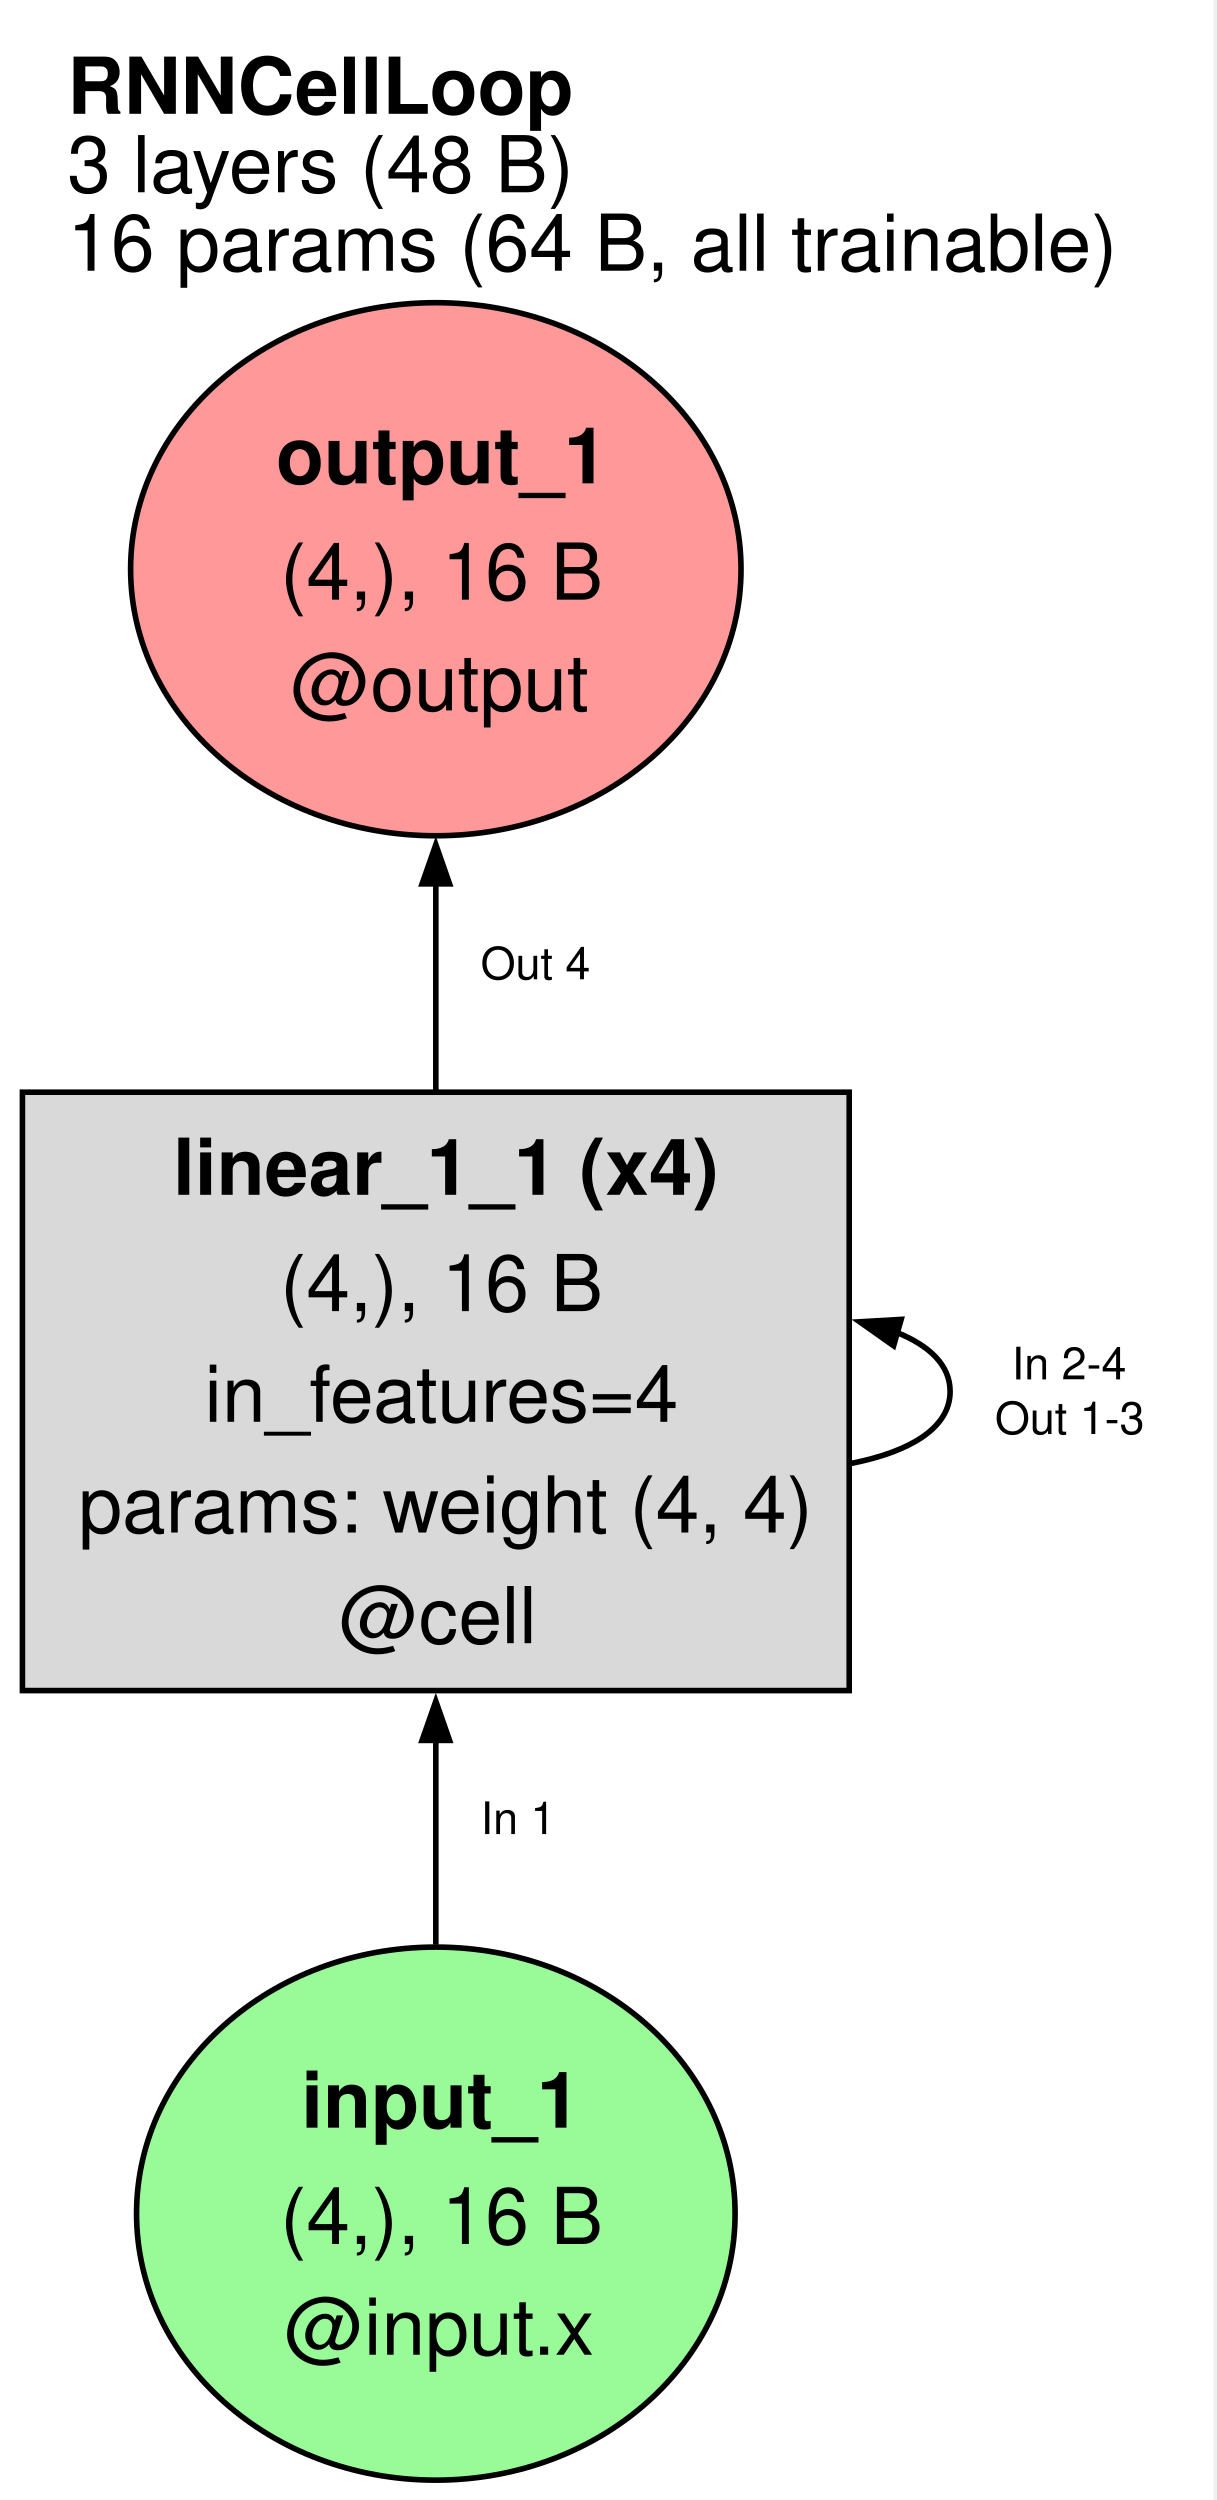
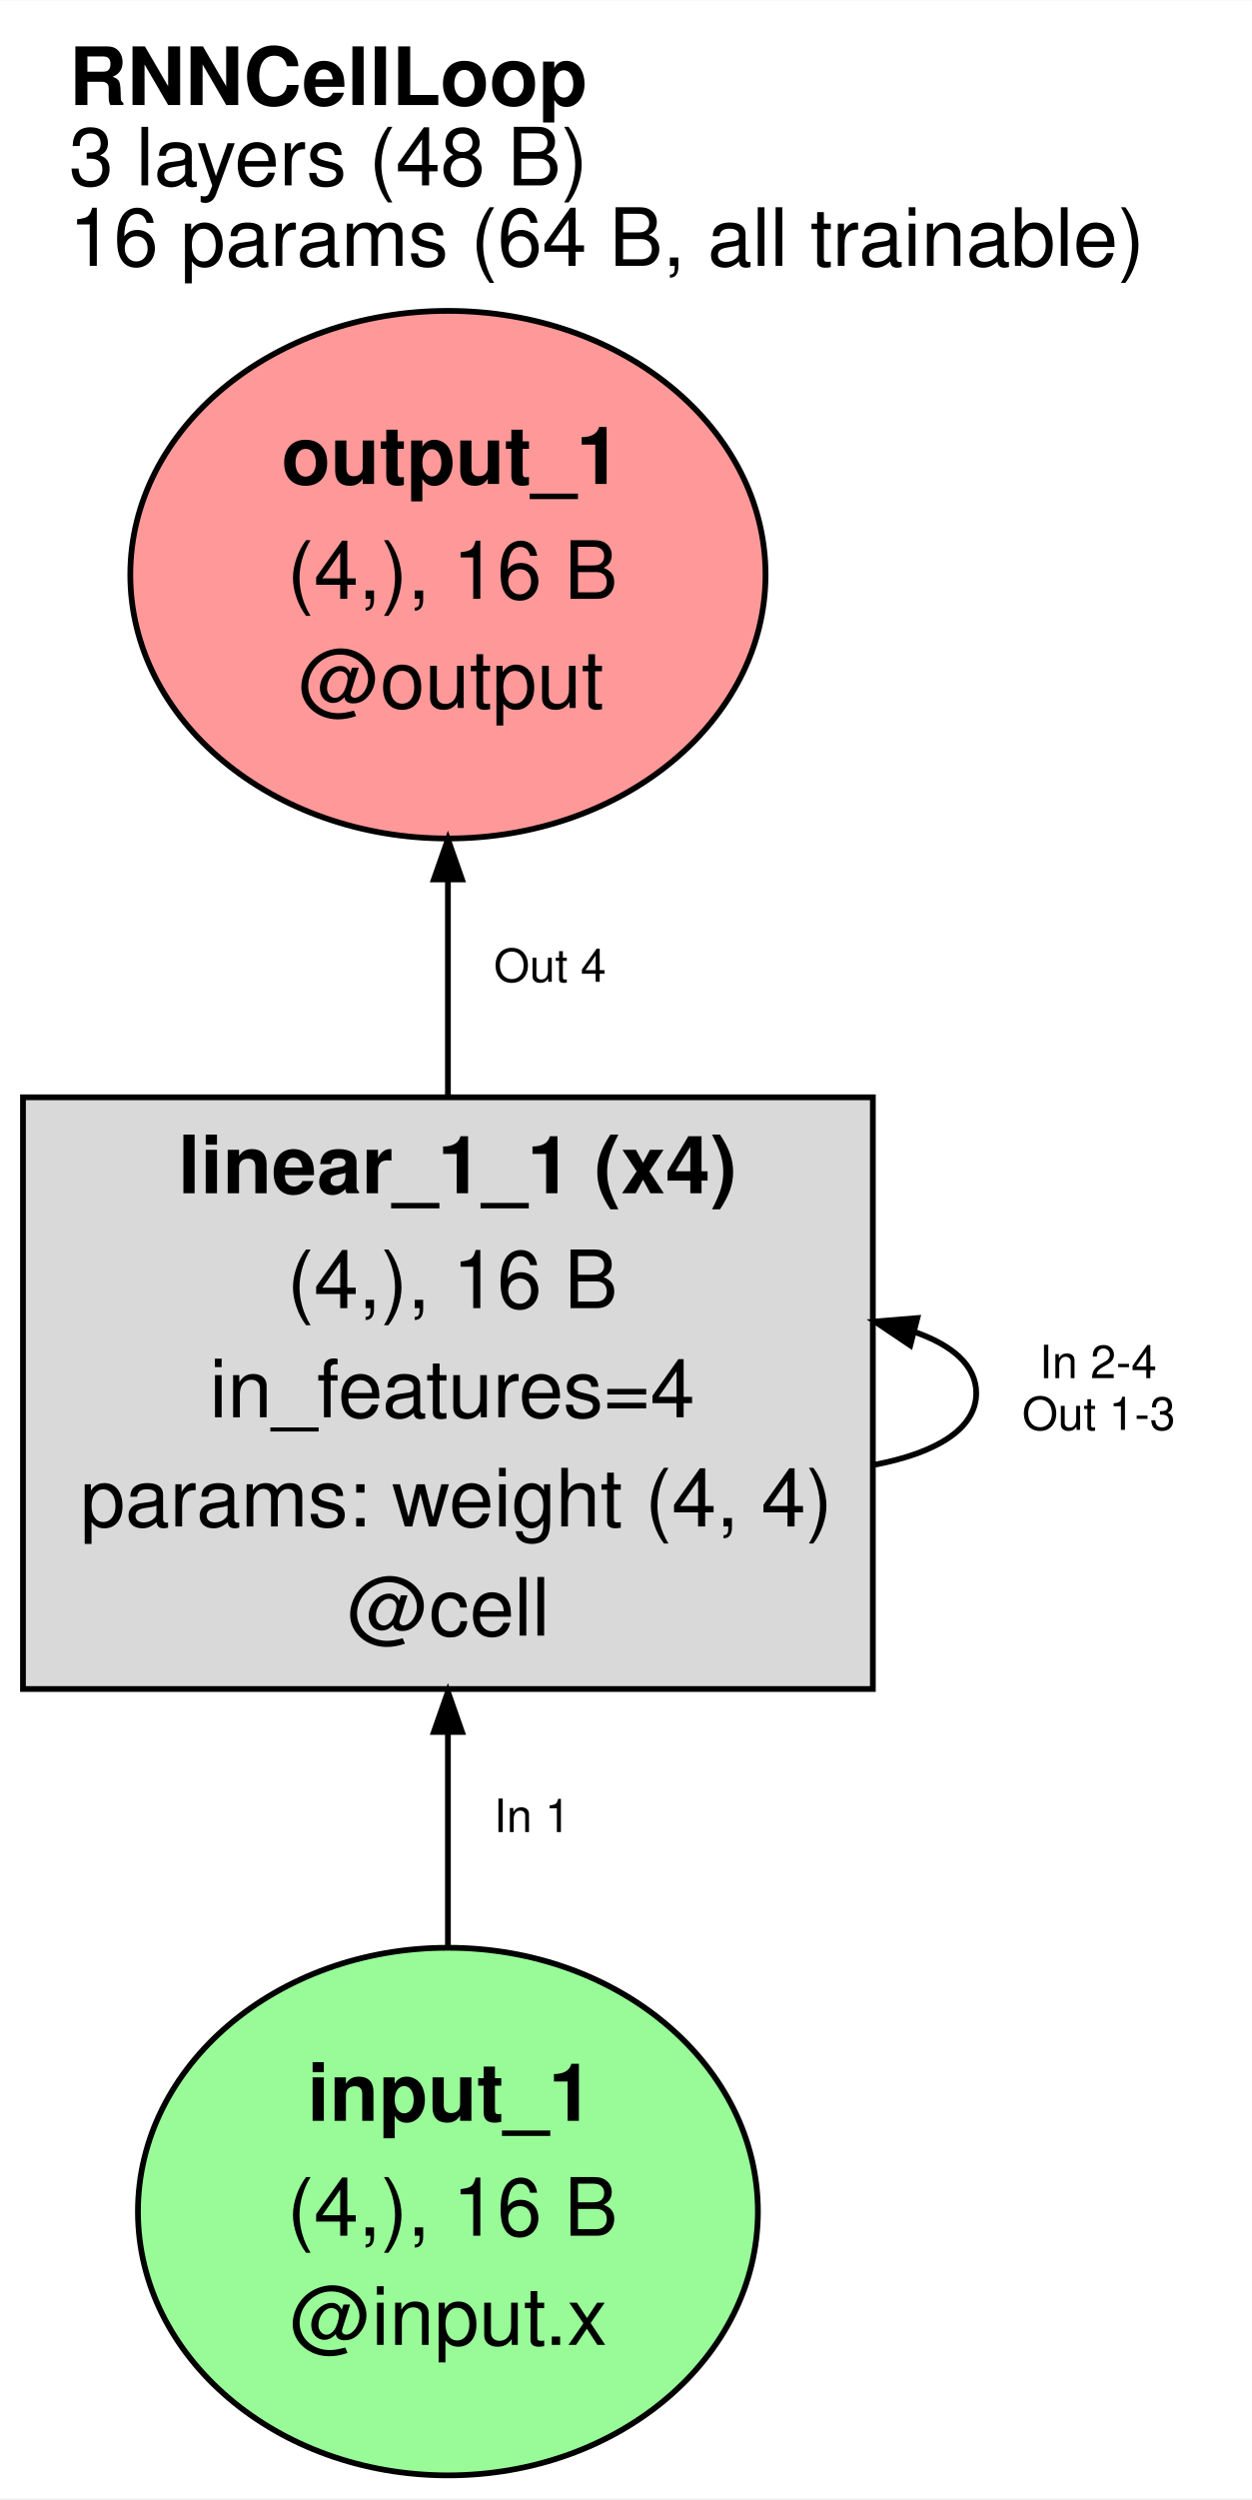
- <svg xmlns="http://www.w3.org/2000/svg" width="217pt" height="446pt" viewBox="0.00 0.00 217.00 446.00">
-   <g id="graph0" class="graph" transform="scale(1 1) rotate(0) translate(4 442.46)">
-     <polygon fill="white" stroke="none" points="-4,4 -4,-442.46 212.5,-442.46 212.5,4 -4,4" />
-     <text xml:space="preserve" text-anchor="start" x="8" y="-422.16" font-family="Helvetica,sans-Serif" font-weight="bold" font-size="14.00">RNNCellLoop</text>
-     <text xml:space="preserve" text-anchor="start" x="8" y="-408.16" font-family="Helvetica,sans-Serif" font-size="14.00">3 layers (48 B)</text>
-     <text xml:space="preserve" text-anchor="start" x="8" y="-394.16" font-family="Helvetica,sans-Serif" font-size="14.00">16 params (64 B, all trainable)</text>
+ <svg xmlns="http://www.w3.org/2000/svg" width="218pt" height="435pt" viewBox="0.00 0.00 218.00 434.85">
+   <g id="graph0" class="graph" transform="scale(1 1) rotate(0) translate(4 430.85)">
+     <polygon fill="white" stroke="transparent" points="-4,4 -4,-430.85 214,-430.85 214,4 -4,4" />
+     <text text-anchor="start" x="8" y="-412.65" font-family="Helvetica,sans-Serif" font-weight="bold" font-size="14.00">RNNCellLoop</text>
+     <text text-anchor="start" x="8" y="-398.65" font-family="Helvetica,sans-Serif" font-size="14.00">3 layers (48 B)</text>
+     <text text-anchor="start" x="8" y="-384.65" font-family="Helvetica,sans-Serif" font-size="14.00">16 params (64 B, all trainable)</text>
    <g id="node1" class="node">
-       <ellipse fill="#98fb98" stroke="black" cx="73.75" cy="-47.55" rx="53.39" ry="47.55" />
-       <text xml:space="preserve" text-anchor="start" x="49.75" y="-62.88" font-family="Helvetica,sans-Serif" font-weight="bold" font-size="14.00">input_1</text>
-       <text xml:space="preserve" text-anchor="start" x="46" y="-42.13" font-family="Helvetica,sans-Serif" font-size="14.00">(4,), 16 B</text>
-       <text xml:space="preserve" text-anchor="start" x="46.75" y="-22.38" font-family="Helvetica,sans-Serif" font-size="14.00">@input.x</text>
+       <ellipse fill="#98fb98" stroke="black" cx="74" cy="-45.96" rx="53.98" ry="45.92" />
+       <text text-anchor="start" x="49.5" y="-61.76" font-family="Helvetica,sans-Serif" font-weight="bold" font-size="14.00">input_1</text>
+       <text text-anchor="start" x="46" y="-41.76" font-family="Helvetica,sans-Serif" font-size="14.00">(4,), 16 B</text>
+       <text text-anchor="start" x="46.5" y="-22.76" font-family="Helvetica,sans-Serif" font-size="14.00">@input.x</text>
    </g>
    <g id="node2" class="node">
-       <polygon fill="#d9d9d9" stroke="black" points="147.5,-247.61 0,-247.61 0,-140.86 147.5,-140.86 147.5,-247.61" />
-       <text xml:space="preserve" text-anchor="start" x="26.88" y="-229.31" font-family="Helvetica,sans-Serif" font-weight="bold" font-size="14.00">linear_1_1 (x4)</text>
-       <text xml:space="preserve" text-anchor="start" x="46" y="-208.56" font-family="Helvetica,sans-Serif" font-size="14.00">(4,), 16 B</text>
-       <text xml:space="preserve" text-anchor="start" x="32.5" y="-188.81" font-family="Helvetica,sans-Serif" font-size="14.00">in_features=4</text>
-       <text xml:space="preserve" text-anchor="start" x="10" y="-169.06" font-family="Helvetica,sans-Serif" font-size="14.00">params: weight (4, 4)</text>
-       <text xml:space="preserve" text-anchor="start" x="56.5" y="-149.31" font-family="Helvetica,sans-Serif" font-size="14.00">@cell</text>
+       <polygon fill="#d9d9d9" stroke="black" points="148,-239.92 0,-239.92 0,-136.92 148,-136.92 148,-239.92" />
+       <text text-anchor="start" x="27" y="-223.22" font-family="Helvetica,sans-Serif" font-weight="bold" font-size="14.00">linear_1_1 (x4)</text>
+       <text text-anchor="start" x="46" y="-203.22" font-family="Helvetica,sans-Serif" font-size="14.00">(4,), 16 B</text>
+       <text text-anchor="start" x="32.5" y="-184.22" font-family="Helvetica,sans-Serif" font-size="14.00">in_features=4</text>
+       <text text-anchor="start" x="10" y="-165.22" font-family="Helvetica,sans-Serif" font-size="14.00">params: weight (4, 4)</text>
+       <text text-anchor="start" x="56.5" y="-146.22" font-family="Helvetica,sans-Serif" font-size="14.00">@cell</text>
    </g>
    <g id="edge1" class="edge">
-       <path fill="none" stroke="black" d="M73.75,-95.53C73.75,-107.19 73.75,-119.86 73.75,-132.1" />
-       <polygon fill="black" stroke="black" points="71.3,-131.97 73.75,-138.97 76.2,-131.97 71.3,-131.97" />
-       <text xml:space="preserve" text-anchor="start" x="81.75" y="-115.26" font-family="Helvetica,sans-Serif" font-size="8.00">In 1</text>
+       <path fill="none" stroke="black" d="M74,-92.18C74,-103.98 74,-116.86 74,-129.23" />
+       <polygon fill="black" stroke="black" points="71.55,-129.44 74,-136.44 76.45,-129.44 71.55,-129.44" />
+       <text text-anchor="start" x="82" y="-112.02" font-family="Helvetica,sans-Serif" font-size="8.00">In 1</text>
    </g>
    <g id="edge2" class="edge">
-       <path fill="none" stroke="black" d="M147.91,-181.4C158.44,-183.48 165.5,-187.75 165.5,-194.23 165.5,-198.89 161.85,-202.41 155.89,-204.79" />
-       <polygon fill="black" stroke="black" points="155.42,-202.37 149.36,-206.65 156.77,-207.08 155.42,-202.37" />
-       <text xml:space="preserve" text-anchor="start" x="176.5" y="-196.38" font-family="Helvetica,sans-Serif" font-size="8.00">In 2-4</text>
-       <text xml:space="preserve" text-anchor="start" x="173.5" y="-186.63" font-family="Helvetica,sans-Serif" font-size="8.00">Out 1-3</text>
+       <path fill="none" stroke="black" d="M148.36,-175.97C158.92,-177.99 166,-182.14 166,-188.42 166,-193.24 161.85,-196.8 155.16,-199.11" />
+       <polygon fill="black" stroke="black" points="154.52,-196.74 148.36,-200.88 155.75,-201.49 154.52,-196.74" />
+       <text text-anchor="start" x="177" y="-191.02" font-family="Helvetica,sans-Serif" font-size="8.00">In 2-4</text>
+       <text text-anchor="start" x="174" y="-182.02" font-family="Helvetica,sans-Serif" font-size="8.00">Out 1-3</text>
    </g>
    <g id="node3" class="node">
-       <ellipse fill="#ff9999" stroke="black" cx="73.75" cy="-340.91" rx="54.45" ry="47.55" />
-       <text xml:space="preserve" text-anchor="start" x="45.25" y="-356.23" font-family="Helvetica,sans-Serif" font-weight="bold" font-size="14.00">output_1</text>
-       <text xml:space="preserve" text-anchor="start" x="46" y="-335.48" font-family="Helvetica,sans-Serif" font-size="14.00">(4,), 16 B</text>
-       <text xml:space="preserve" text-anchor="start" x="47.88" y="-315.73" font-family="Helvetica,sans-Serif" font-size="14.00">@output</text>
+       <ellipse fill="#ff9999" stroke="black" cx="74" cy="-330.89" rx="55.31" ry="45.92" />
+       <text text-anchor="start" x="45" y="-346.69" font-family="Helvetica,sans-Serif" font-weight="bold" font-size="14.00">output_1</text>
+       <text text-anchor="start" x="46" y="-326.69" font-family="Helvetica,sans-Serif" font-size="14.00">(4,), 16 B</text>
+       <text text-anchor="start" x="48" y="-307.69" font-family="Helvetica,sans-Serif" font-size="14.00">@output</text>
    </g>
    <g id="edge3" class="edge">
-       <path fill="none" stroke="black" d="M73.75,-247.87C73.75,-259.95 73.75,-272.82 73.75,-285" />
-       <polygon fill="black" stroke="black" points="71.3,-284.78 73.75,-291.78 76.2,-284.78 71.3,-284.78" />
-       <text xml:space="preserve" text-anchor="start" x="81.75" y="-267.76" font-family="Helvetica,sans-Serif" font-size="8.00">Out 4</text>
+       <path fill="none" stroke="black" d="M74,-240.13C74,-252.35 74,-265.43 74,-277.71" />
+       <polygon fill="black" stroke="black" points="71.55,-277.84 74,-284.84 76.45,-277.84 71.55,-277.84" />
+       <text text-anchor="start" x="82" y="-260.02" font-family="Helvetica,sans-Serif" font-size="8.00">Out 4</text>
    </g>
  </g>
</svg>
